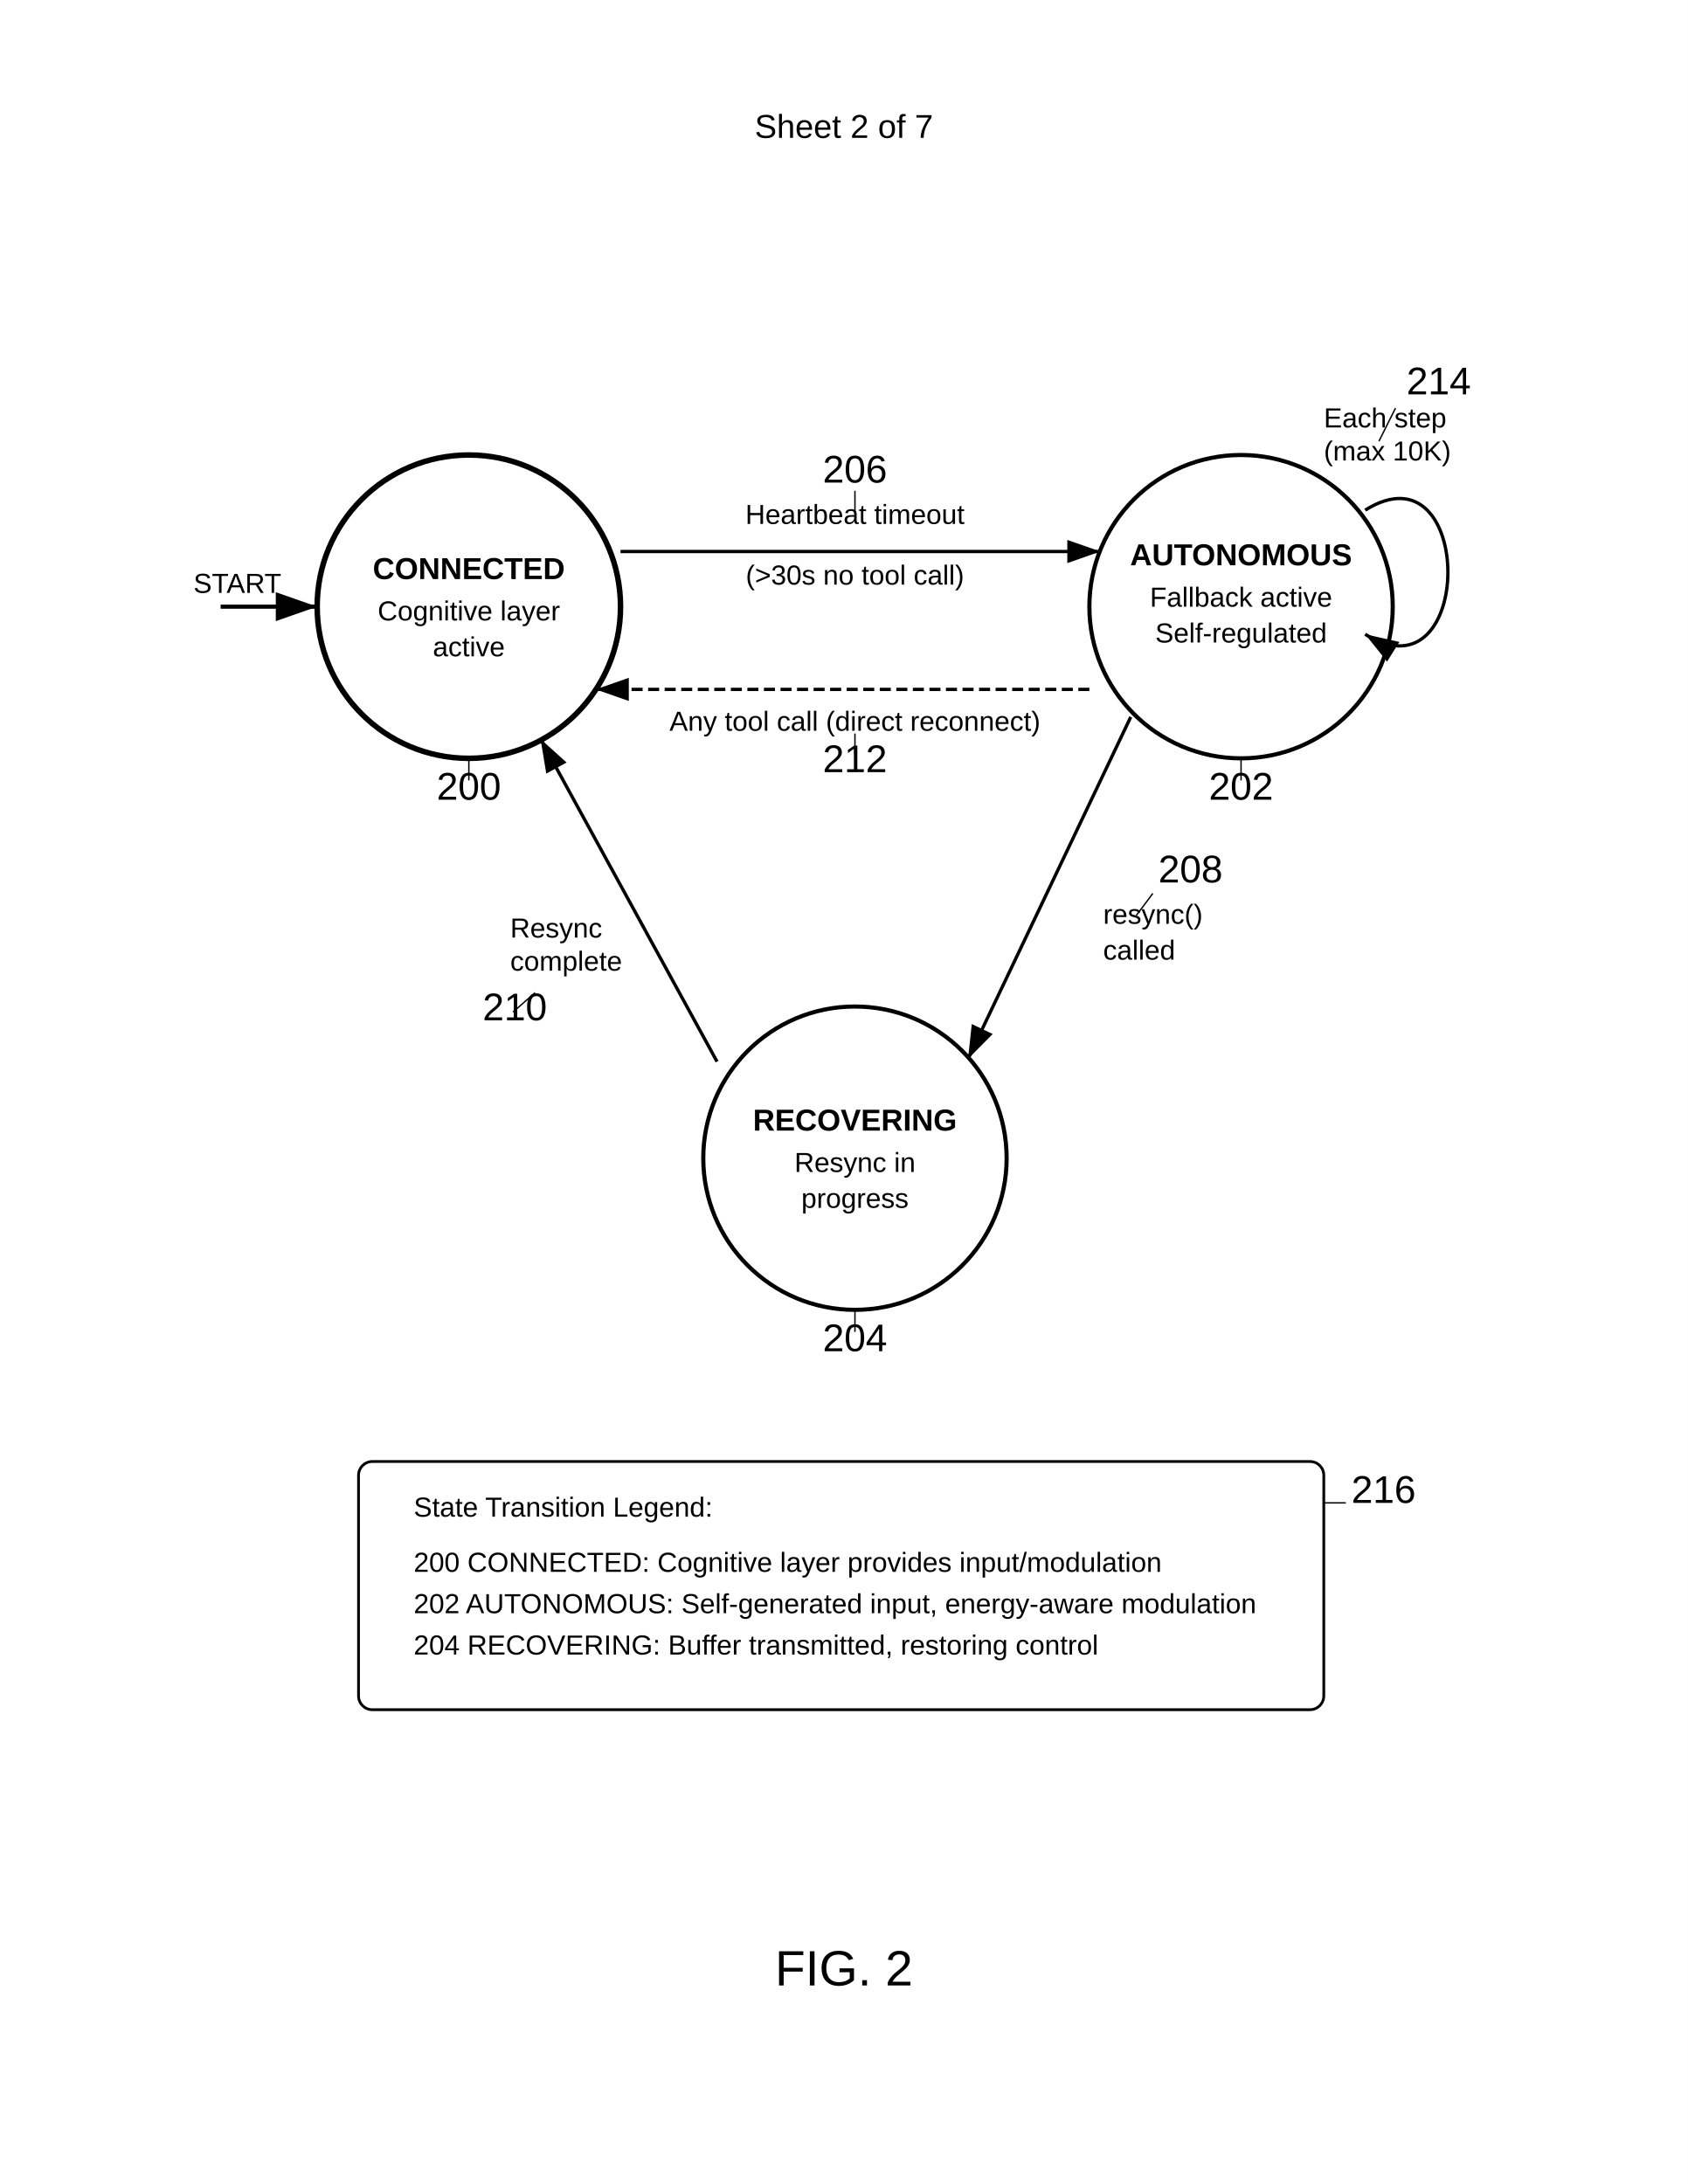
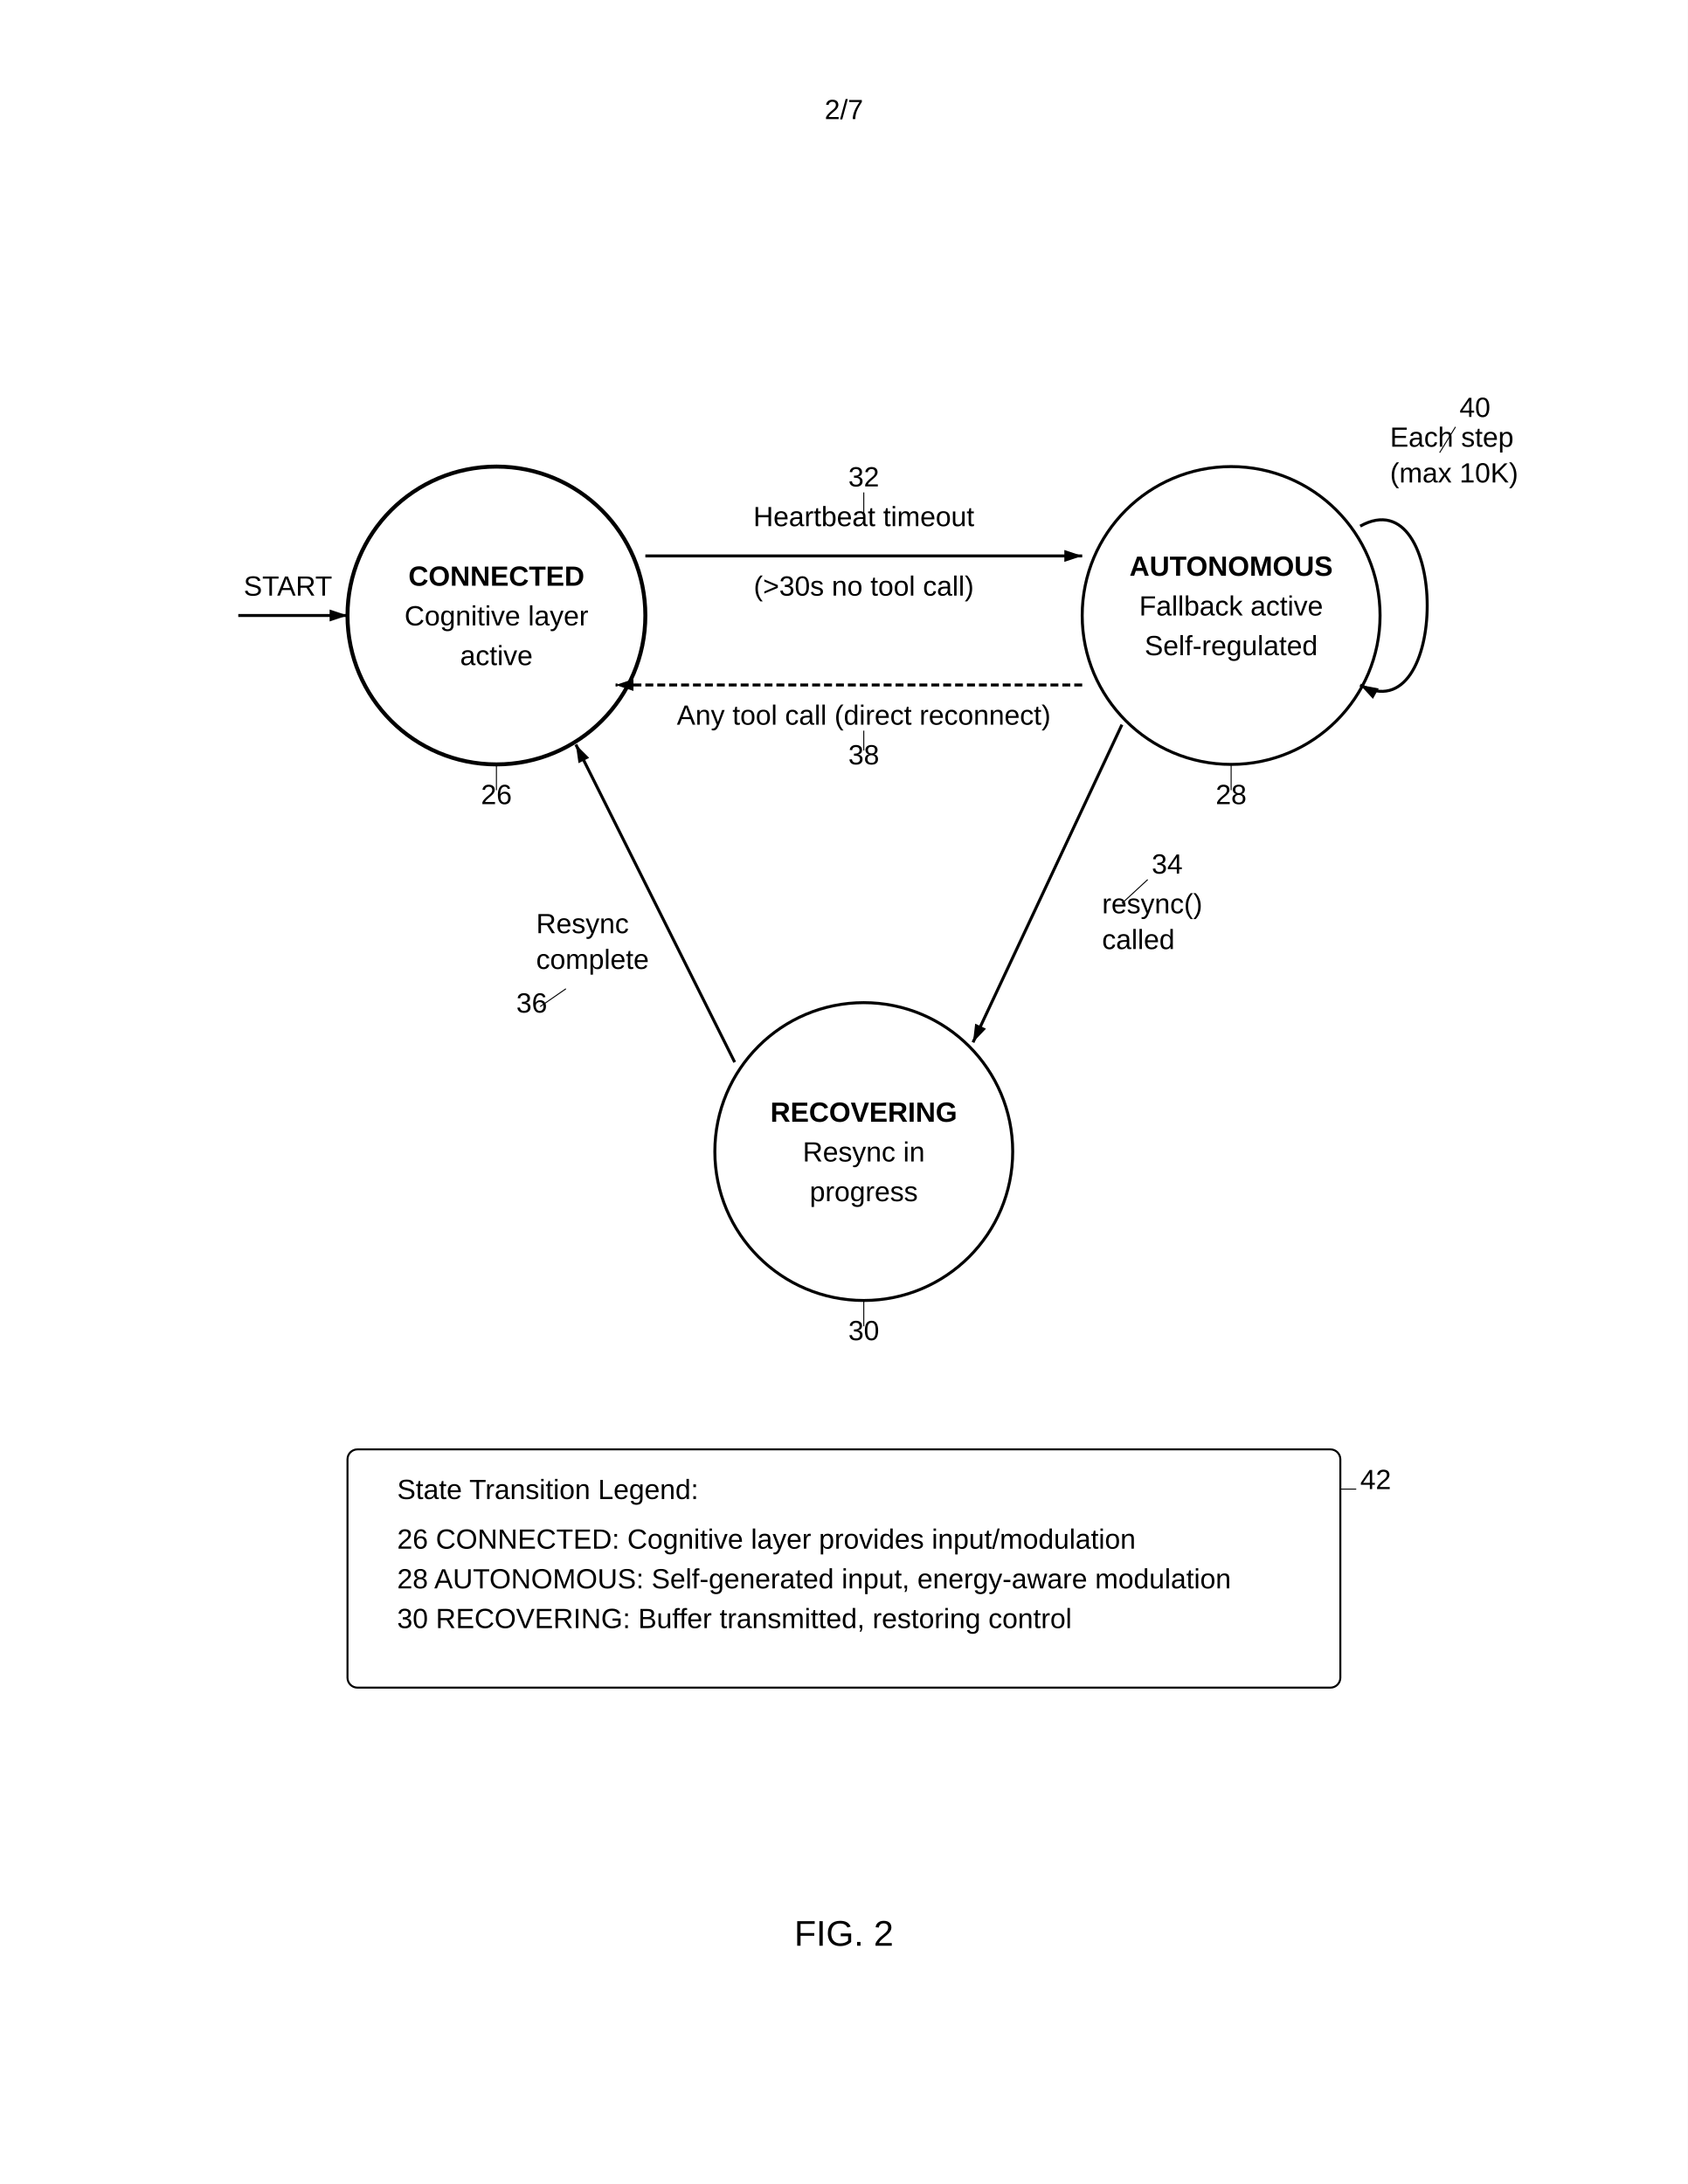
- <svg xmlns="http://www.w3.org/2000/svg" width="612" height="792" viewBox="0 0 612 792">
-   <rect width="100%" height="100%" fill="#fff" />
+ <svg xmlns="http://www.w3.org/2000/svg" width="8.5in" height="11in" viewBox="0 0 850 1100">
+   <rect width="100%" height="100%" fill="white" />
  <defs>
-     <marker id="arrow" markerWidth="10" markerHeight="7" refX="10" refY="3.5" orient="auto">
-       <polygon points="0 0, 10 3.5, 0 7" fill="#000" />
+     <marker id="ah" markerWidth="6" markerHeight="4" refX="6" refY="2" orient="auto">
+       <polygon points="0 0, 6 2, 0 4" fill="black" />
    </marker>
  </defs>
-   <text x="306" y="50" font-family="Arial" font-size="12" text-anchor="middle" fill="#000">Sheet 2 of 7</text>
-   <circle cx="170" cy="220" r="55" fill="none" stroke="#000" stroke-width="2" />
-   <text x="170" y="210" font-family="Arial" font-size="11" font-weight="bold" text-anchor="middle" fill="#000">CONNECTED</text>
-   <text x="170" y="225" font-family="Arial" font-size="10" text-anchor="middle" fill="#000">Cognitive layer</text>
-   <text x="170" y="238" font-family="Arial" font-size="10" text-anchor="middle" fill="#000">active</text>
-   <text x="170" y="290" font-family="Arial" font-size="14" font-weight="normal" text-anchor="middle" fill="#000">200</text>
-   <line x1="170" y1="283" x2="170" y2="275" stroke="black" stroke-width="0.5" />
-   <path d="M80 220h35" stroke="#000" stroke-width="1.5" marker-end="url(#arrow)" />
-   <text x="102" y="215" font-family="Arial" font-size="10" text-anchor="end" fill="#000">START</text>
-   <circle cx="450" cy="220" r="55" fill="none" stroke="#000" stroke-width="1.5" />
-   <text x="450" y="205" font-family="Arial" font-size="11" font-weight="bold" text-anchor="middle" fill="#000">AUTONOMOUS</text>
-   <text x="450" y="220" font-family="Arial" font-size="10" text-anchor="middle" fill="#000">Fallback active</text>
-   <text x="450" y="233" font-family="Arial" font-size="10" text-anchor="middle" fill="#000">Self-regulated</text>
-   <text x="450" y="290" font-family="Arial" font-size="14" font-weight="normal" text-anchor="middle" fill="#000">202</text>
-   <line x1="450" y1="283" x2="450" y2="275" stroke="black" stroke-width="0.5" />
-   <circle cx="310" cy="420" r="55" fill="none" stroke="#000" stroke-width="1.5" />
-   <text x="310" y="410" font-family="Arial" font-size="11" font-weight="bold" text-anchor="middle" fill="#000">RECOVERING</text>
-   <text x="310" y="425" font-family="Arial" font-size="10" text-anchor="middle" fill="#000">Resync in</text>
-   <text x="310" y="438" font-family="Arial" font-size="10" text-anchor="middle" fill="#000">progress</text>
-   <text x="310" y="490" font-family="Arial" font-size="14" font-weight="normal" text-anchor="middle" fill="#000">204</text>
-   <line x1="310" y1="483" x2="310" y2="475" stroke="black" stroke-width="0.5" />
-   <path d="M225 200h174" stroke="#000" stroke-width="1.2" marker-end="url(#arrow)" />
-   <text x="310" y="190" font-family="Arial" font-size="10" text-anchor="middle" fill="#000">Heartbeat timeout</text>
-   <text x="310" y="212" font-family="Arial" font-size="10" text-anchor="middle" fill="#000">(&gt;30s no tool call)</text>
-   <text x="310" y="175" font-family="Arial" font-size="14" font-weight="normal" text-anchor="middle" fill="#000">206</text>
-   <line x1="310" y1="178" x2="310" y2="186" stroke="black" stroke-width="0.5" />
-   <path d="M410 260l-59 124" stroke="#000" stroke-width="1.2" marker-end="url(#arrow)" fill="none" />
-   <text x="400" y="335" font-family="Arial" font-size="10" fill="#000">resync()</text>
-   <text x="400" y="348" font-family="Arial" font-size="10" fill="#000">called</text>
-   <text x="420" y="320" font-family="Arial" font-size="14" font-weight="normal" fill="#000">208</text>
-   <line x1="418" y1="324" x2="412" y2="332" stroke="black" stroke-width="0.5" />
-   <path d="M260 385l-64-117" stroke="#000" stroke-width="1.2" marker-end="url(#arrow)" fill="none" />
-   <text x="185" y="340" font-family="Arial" font-size="10" fill="#000">Resync</text>
-   <text x="185" y="352" font-family="Arial" font-size="10" fill="#000">complete</text>
-   <text x="175" y="370" font-family="Arial" font-size="14" font-weight="normal" fill="#000">210</text>
-   <line x1="186" y1="367" x2="194" y2="360" stroke="black" stroke-width="0.5" />
-   <path d="M395 250H216" stroke="#000" stroke-width="1.2" stroke-dasharray="4,2" marker-end="url(#arrow)" />
-   <text x="310" y="265" font-family="Arial" font-size="10" text-anchor="middle" fill="#000">Any tool call (direct reconnect)</text>
-   <text x="310" y="280" font-family="Arial" font-size="14" font-weight="normal" text-anchor="middle" fill="#000">212</text>
-   <line x1="310" y1="274" x2="310" y2="266" stroke="black" stroke-width="0.5" />
-   <path d="M495 185c40-25 40 70 0 45" fill="none" stroke="#000" stroke-width="1.2" marker-end="url(#arrow)" />
-   <text x="480" y="155" font-family="Arial" font-size="10" fill="#000">Each step</text>
-   <text x="480" y="167" font-family="Arial" font-size="10" fill="#000">(max 10K)</text>
-   <text x="510" y="143" font-family="Arial" font-size="14" font-weight="normal" fill="#000">214</text>
-   <line x1="506" y1="148" x2="500" y2="160" stroke="black" stroke-width="0.5" />
-   <rect x="130" y="530" width="350" height="90" rx="5" fill="none" stroke="#000" stroke-width="1" />
-   <text x="150" y="550" font-family="Arial" font-size="10" fill="#000">State Transition Legend:</text>
-   <text x="150" y="570" font-family="Arial" font-size="10" fill="#000">200 CONNECTED: Cognitive layer provides input/modulation</text>
-   <text x="150" y="585" font-family="Arial" font-size="10" fill="#000">202 AUTONOMOUS: Self-generated input, energy-aware modulation</text>
-   <text x="150" y="600" font-family="Arial" font-size="10" fill="#000">204 RECOVERING: Buffer transmitted, restoring control</text>
-   <text x="490" y="545" font-family="Arial" font-size="14" font-weight="normal" fill="#000">216</text>
-   <line x1="488" y1="545" x2="480" y2="545" stroke="black" stroke-width="0.5" />
-   <text x="306" y="720" font-family="Arial" font-size="18" font-weight="normal" text-anchor="middle" fill="#000">FIG. 2</text>
+   <text x="425" y="60" font-family="Arial" font-size="14" text-anchor="middle" fill="black">2/7</text>
+   <circle cx="250" cy="310" r="75" fill="none" stroke="black" stroke-width="2" />
+   <text x="250" y="295" font-family="Arial" font-size="14" font-weight="bold" text-anchor="middle" fill="black">CONNECTED</text>
+   <text x="250" y="315" font-family="Arial" font-size="14" text-anchor="middle" fill="black">Cognitive layer</text>
+   <text x="250" y="335" font-family="Arial" font-size="14" text-anchor="middle" fill="black">active</text>
+   <text x="250" y="405" font-family="Arial" font-size="14" text-anchor="middle" fill="black">26</text>
+   <line x1="250" y1="398" x2="250" y2="385" stroke="black" stroke-width="0.5" />
+   <line x1="120" y1="310" x2="175" y2="310" stroke="black" stroke-width="1.5" marker-end="url(#ah)" />
+   <text x="145" y="300" font-family="Arial" font-size="14" text-anchor="middle" fill="black">START</text>
+   <circle cx="620" cy="310" r="75" fill="none" stroke="black" stroke-width="1.5" />
+   <text x="620" y="290" font-family="Arial" font-size="14" font-weight="bold" text-anchor="middle" fill="black">AUTONOMOUS</text>
+   <text x="620" y="310" font-family="Arial" font-size="14" text-anchor="middle" fill="black">Fallback active</text>
+   <text x="620" y="330" font-family="Arial" font-size="14" text-anchor="middle" fill="black">Self-regulated</text>
+   <text x="620" y="405" font-family="Arial" font-size="14" text-anchor="middle" fill="black">28</text>
+   <line x1="620" y1="398" x2="620" y2="385" stroke="black" stroke-width="0.5" />
+   <circle cx="435" cy="580" r="75" fill="none" stroke="black" stroke-width="1.5" />
+   <text x="435" y="565" font-family="Arial" font-size="14" font-weight="bold" text-anchor="middle" fill="black">RECOVERING</text>
+   <text x="435" y="585" font-family="Arial" font-size="14" text-anchor="middle" fill="black">Resync in</text>
+   <text x="435" y="605" font-family="Arial" font-size="14" text-anchor="middle" fill="black">progress</text>
+   <text x="435" y="675" font-family="Arial" font-size="14" text-anchor="middle" fill="black">30</text>
+   <line x1="435" y1="668" x2="435" y2="655" stroke="black" stroke-width="0.5" />
+   <line x1="325" y1="280" x2="545" y2="280" stroke="black" stroke-width="1.5" marker-end="url(#ah)" />
+   <text x="435" y="265" font-family="Arial" font-size="14" text-anchor="middle" fill="black">Heartbeat timeout</text>
+   <text x="435" y="300" font-family="Arial" font-size="14" text-anchor="middle" fill="black">(&gt;30s no tool call)</text>
+   <text x="435" y="245" font-family="Arial" font-size="14" text-anchor="middle" fill="black">32</text>
+   <line x1="435" y1="248" x2="435" y2="260" stroke="black" stroke-width="0.5" />
+   <line x1="565" y1="365" x2="490" y2="525" stroke="black" stroke-width="1.5" fill="none" marker-end="url(#ah)" />
+   <text x="555" y="460" font-family="Arial" font-size="14" fill="black">resync()</text>
+   <text x="555" y="478" font-family="Arial" font-size="14" fill="black">called</text>
+   <text x="580" y="440" font-family="Arial" font-size="14" fill="black">34</text>
+   <line x1="578" y1="443" x2="565" y2="455" stroke="black" stroke-width="0.5" />
+   <line x1="370" y1="535" x2="290" y2="375" stroke="black" stroke-width="1.5" fill="none" marker-end="url(#ah)" />
+   <text x="270" y="470" font-family="Arial" font-size="14" fill="black">Resync</text>
+   <text x="270" y="488" font-family="Arial" font-size="14" fill="black">complete</text>
+   <text x="260" y="510" font-family="Arial" font-size="14" fill="black">36</text>
+   <line x1="272" y1="507" x2="285" y2="498" stroke="black" stroke-width="0.5" />
+   <line x1="545" y1="345" x2="310" y2="345" stroke="black" stroke-width="1.5" stroke-dasharray="4,2" marker-end="url(#ah)" />
+   <text x="435" y="365" font-family="Arial" font-size="14" text-anchor="middle" fill="black">Any tool call (direct reconnect)</text>
+   <text x="435" y="385" font-family="Arial" font-size="14" text-anchor="middle" fill="black">38</text>
+   <line x1="435" y1="378" x2="435" y2="368" stroke="black" stroke-width="0.5" />
+   <path d="M685 265 C730 240, 730 370, 685 345" fill="none" stroke="black" stroke-width="1.5" marker-end="url(#ah)" />
+   <text x="700" y="225" font-family="Arial" font-size="14" fill="black">Each step</text>
+   <text x="700" y="243" font-family="Arial" font-size="14" fill="black">(max 10K)</text>
+   <text x="735" y="210" font-family="Arial" font-size="14" fill="black">40</text>
+   <line x1="733" y1="215" x2="725" y2="228" stroke="black" stroke-width="0.5" />
+   <rect x="175" y="730" width="500" height="120" rx="5" fill="none" stroke="black" stroke-width="1" />
+   <text x="200" y="755" font-family="Arial" font-size="14" fill="black">State Transition Legend:</text>
+   <text x="200" y="780" font-family="Arial" font-size="14" fill="black">26 CONNECTED: Cognitive layer provides input/modulation</text>
+   <text x="200" y="800" font-family="Arial" font-size="14" fill="black">28 AUTONOMOUS: Self-generated input, energy-aware modulation</text>
+   <text x="200" y="820" font-family="Arial" font-size="14" fill="black">30 RECOVERING: Buffer transmitted, restoring control</text>
+   <text x="685" y="750" font-family="Arial" font-size="14" fill="black">42</text>
+   <line x1="683" y1="750" x2="675" y2="750" stroke="black" stroke-width="0.5" />
+   <text x="425" y="980" font-family="Arial" font-size="18" text-anchor="middle" fill="black">FIG. 2</text>
</svg>
